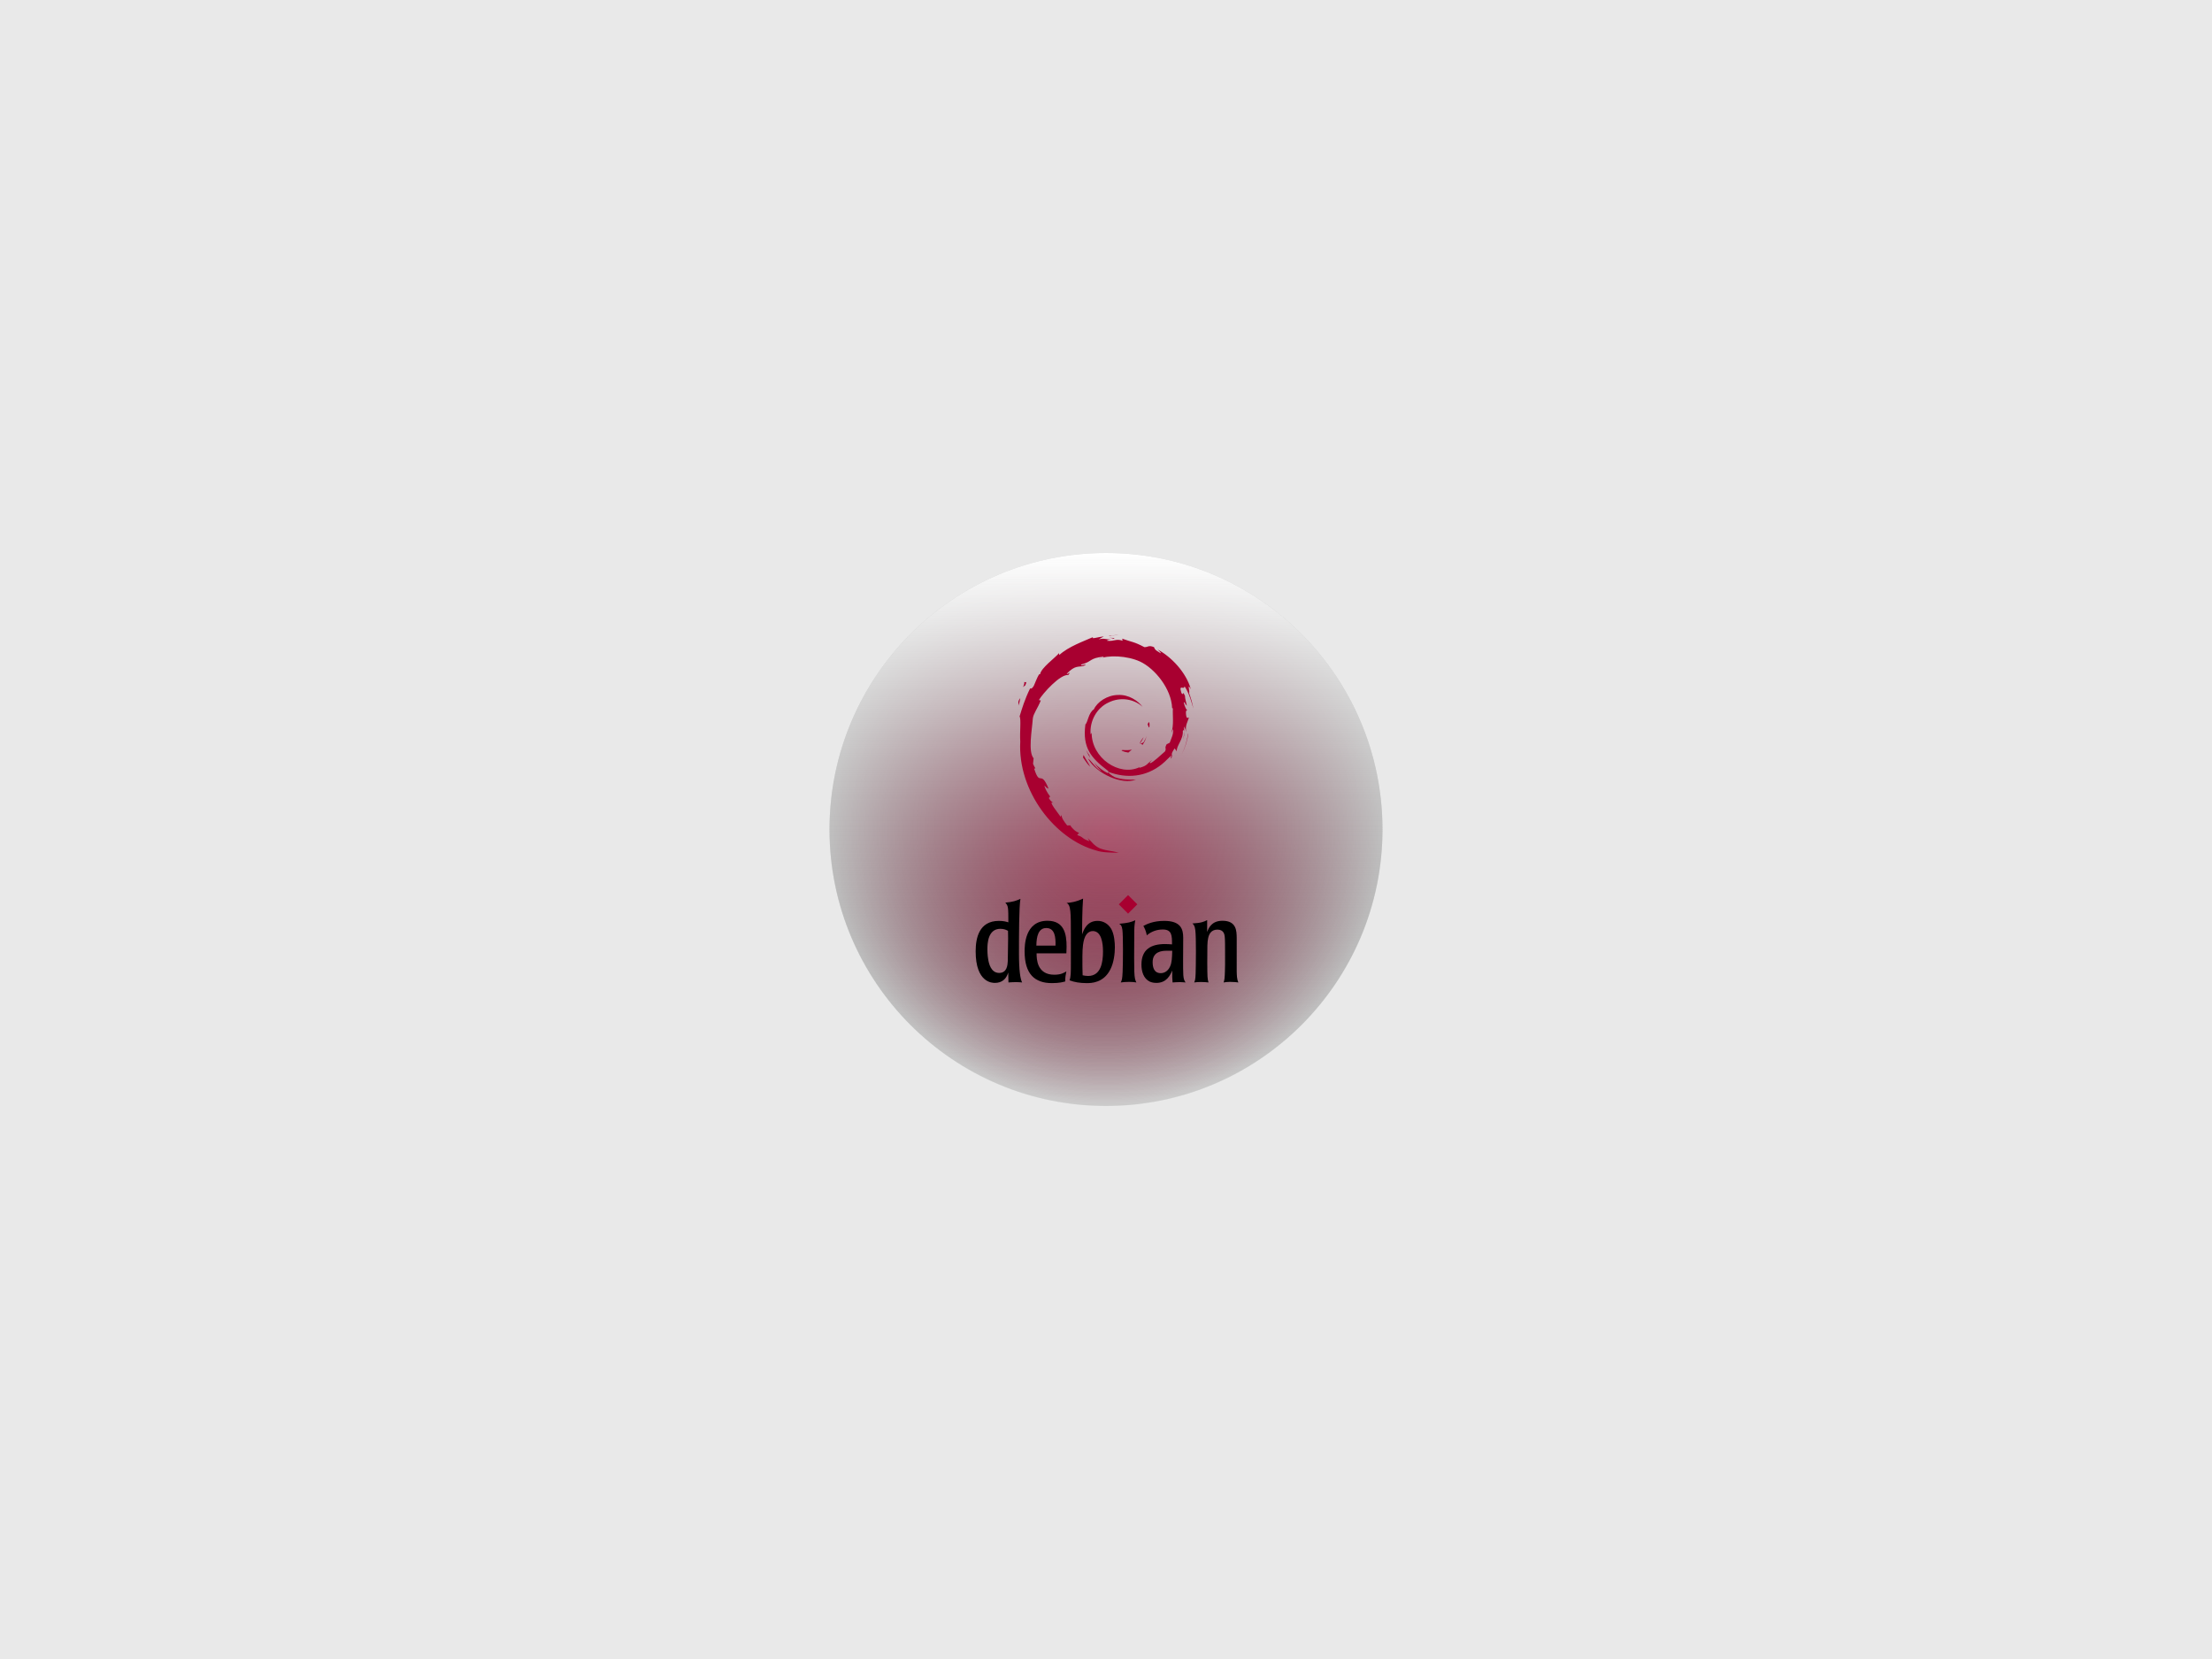
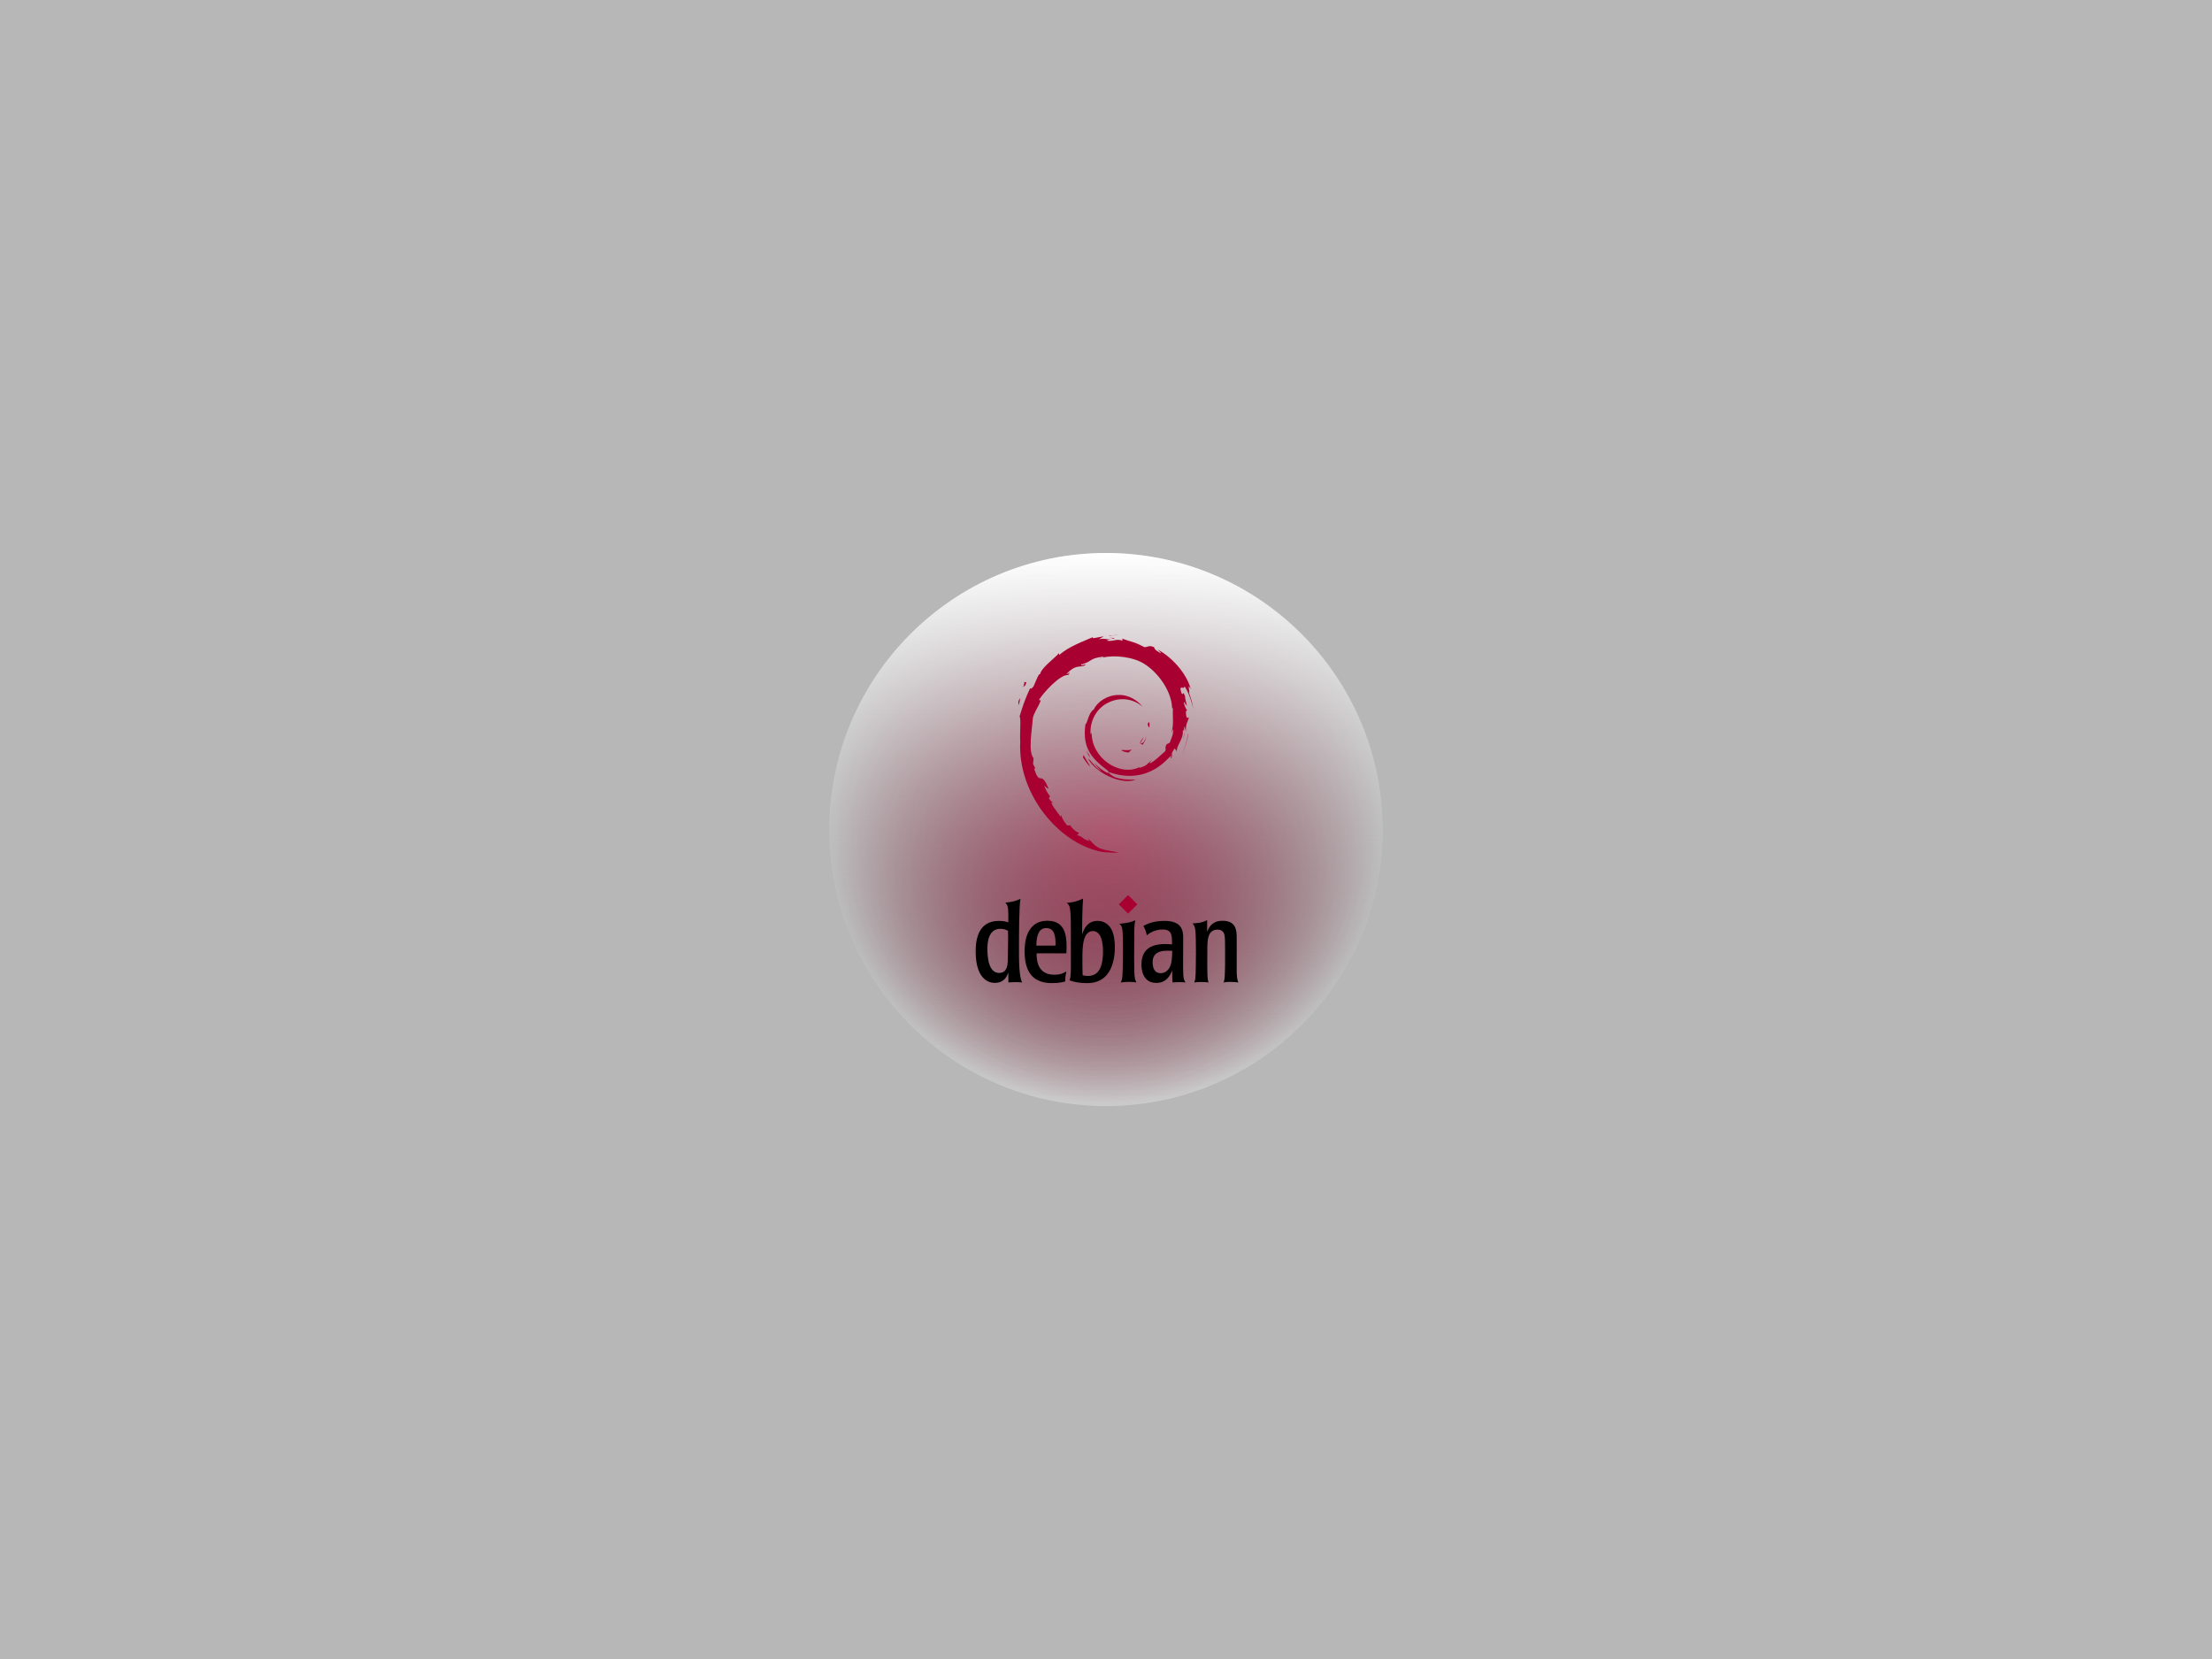
<svg xmlns="http://www.w3.org/2000/svg" xmlns:ns1="http://www.openswatchbook.org/uri/2009/osb" xmlns:xlink="http://www.w3.org/1999/xlink" id="svg3004" version="1.1" width="640" height="480" xml:space="preserve">
  <defs id="defs3008">
    <linearGradient id="linearGradient4164">
      <stop style="stop-color:#a80030;stop-opacity:1;" offset="0" id="stop4166" />
      <stop style="stop-color:#a80030;stop-opacity:0;" offset="1" id="stop4168" />
    </linearGradient>
    <linearGradient id="linearGradient5303">
      <stop style="stop-color:#f26711;stop-opacity:1;" offset="0" id="stop5305" />
      <stop style="stop-color:#f26711;stop-opacity:0;" offset="1" id="stop5307" />
    </linearGradient>
    <linearGradient id="linearGradient5267">
      <stop style="stop-color:#666666;stop-opacity:1;" offset="0" id="stop5269" />
      <stop style="stop-color:#666666;stop-opacity:0;" offset="1" id="stop5271" />
    </linearGradient>
    <linearGradient id="linearGradient5251" ns1:paint="solid">
      <stop style="stop-color:#666666;stop-opacity:1;" offset="0" id="stop5253" />
    </linearGradient>
    <linearGradient xlink:href="#linearGradient5267" id="linearGradient5273" x1="-395.365" y1="-212.642" x2="4.763" y2="-212.642" gradientUnits="userSpaceOnUse" />
    <radialGradient xlink:href="#linearGradient5303" id="radialGradient5325" cx="-163.148" cy="-366.263" fx="-163.148" fy="-366.263" r="144.094" gradientTransform="matrix(1,0,0,0.9338842,0,-24.21576)" gradientUnits="userSpaceOnUse" />
    <radialGradient xlink:href="#linearGradient4164" id="radialGradient4170" cx="1447.778" cy="-272.917" fx="1447.778" fy="-272.917" r="223.333" gradientTransform="matrix(1,0,0,0.9751244,0,-6.788974)" gradientUnits="userSpaceOnUse" />
    <radialGradient xlink:href="#linearGradient4164-9" id="radialGradient4170-9" cx="1447.778" cy="-272.917" fx="1447.778" fy="-272.917" r="223.333" gradientTransform="matrix(1,0,0,0.9751244,0,-6.788974)" gradientUnits="userSpaceOnUse" />
    <linearGradient id="linearGradient4164-9">
      <stop style="stop-color:#a80030;stop-opacity:1;" offset="0" id="stop4166-0" />
      <stop style="stop-color:#a80030;stop-opacity:0;" offset="1" id="stop4168-2" />
    </linearGradient>
    <radialGradient r="223.333" fy="-272.917" fx="1447.778" cy="-272.917" cx="1447.778" gradientTransform="matrix(1,0,0,0.9751244,0,-6.788974)" gradientUnits="userSpaceOnUse" id="radialGradient4206" xlink:href="#linearGradient4164-9" />
    <radialGradient xlink:href="#linearGradient4164" id="radialGradient14319" gradientUnits="userSpaceOnUse" gradientTransform="matrix(1,0,0,0.9751244,0,-6.788974)" cx="1447.778" cy="-272.917" fx="1447.778" fy="-272.917" r="223.333" />
    <linearGradient xlink:href="#linearGradient5267" id="linearGradient14321" gradientUnits="userSpaceOnUse" x1="-395.365" y1="-212.642" x2="4.763" y2="-212.642" />
    <linearGradient xlink:href="#linearGradient5267" id="linearGradient14345" gradientUnits="userSpaceOnUse" x1="-395.365" y1="-212.642" x2="4.763" y2="-212.642" />
    <radialGradient xlink:href="#linearGradient4164" id="radialGradient14347" gradientUnits="userSpaceOnUse" gradientTransform="matrix(1,0,0,0.9751244,0,-6.788974)" cx="1447.778" cy="-272.917" fx="1447.778" fy="-272.917" r="223.333" />
    <radialGradient xlink:href="#linearGradient4164" id="radialGradient14931" gradientUnits="userSpaceOnUse" gradientTransform="matrix(1,0,0,0.9751244,0,-6.788974)" cx="1447.778" cy="-272.917" fx="1447.778" fy="-272.917" r="223.333" />
    <linearGradient xlink:href="#linearGradient5267" id="linearGradient14933" gradientUnits="userSpaceOnUse" x1="-395.365" y1="-212.642" x2="4.763" y2="-212.642" />
    <radialGradient xlink:href="#linearGradient4164" id="radialGradient14961" gradientUnits="userSpaceOnUse" gradientTransform="matrix(1,0,0,0.9751244,0,-6.788974)" cx="1447.778" cy="-272.917" fx="1447.778" fy="-272.917" r="223.333" />
    <linearGradient xlink:href="#linearGradient5267" id="linearGradient14963" gradientUnits="userSpaceOnUse" x1="-395.365" y1="-212.642" x2="4.763" y2="-212.642" />
    <radialGradient xlink:href="#linearGradient4164" id="radialGradient14989" gradientUnits="userSpaceOnUse" gradientTransform="matrix(1,0,0,0.9751244,0,-6.788974)" cx="1447.778" cy="-272.917" fx="1447.778" fy="-272.917" r="223.333" />
    <linearGradient xlink:href="#linearGradient5267" id="linearGradient14991" gradientUnits="userSpaceOnUse" x1="-395.365" y1="-212.642" x2="4.763" y2="-212.642" />
    <linearGradient xlink:href="#linearGradient5267" id="linearGradient15015" gradientUnits="userSpaceOnUse" x1="-395.365" y1="-212.642" x2="4.763" y2="-212.642" />
    <linearGradient xlink:href="#linearGradient5267" id="linearGradient3725" gradientUnits="userSpaceOnUse" x1="-395.365" y1="-212.642" x2="4.763" y2="-212.642" />
    <radialGradient r="125.556" fy="-292.917" fx="-318.889" cy="-292.917" cx="-318.889" gradientTransform="matrix(1,0,0,1.061947,0,18.14526)" gradientUnits="userSpaceOnUse" id="radialGradient3812" xlink:href="#linearGradient3787-8" />
    <linearGradient id="linearGradient3787-8">
      <stop style="stop-color:#000000;stop-opacity:1;" offset="0" id="stop3789-9" />
      <stop style="stop-color:#000000;stop-opacity:0;" offset="1" id="stop3791-4" />
    </linearGradient>
    <radialGradient r="125.556" fy="-292.917" fx="-318.889" cy="-292.917" cx="-318.889" gradientTransform="matrix(1,0,0,1.061947,0,18.14526)" gradientUnits="userSpaceOnUse" id="radialGradient6789" xlink:href="#linearGradient3787-8" />
    <radialGradient xlink:href="#linearGradient3787-8" id="radialGradient4790" gradientUnits="userSpaceOnUse" gradientTransform="matrix(1,0,0,1.061947,0,18.14526)" cx="-318.889" cy="-292.917" fx="-318.889" fy="-292.917" r="125.556" />
    <radialGradient xlink:href="#linearGradient4164" id="radialGradient4792" gradientUnits="userSpaceOnUse" gradientTransform="matrix(1,0,0,0.9751244,0,-6.788974)" cx="1447.778" cy="-272.917" fx="1447.778" fy="-272.917" r="223.333" />
    <linearGradient xlink:href="#linearGradient5267" id="linearGradient4794" gradientUnits="userSpaceOnUse" x1="-395.365" y1="-212.642" x2="4.763" y2="-212.642" />
    <radialGradient xlink:href="#linearGradient3787-8-7" id="radialGradient3863" gradientUnits="userSpaceOnUse" gradientTransform="matrix(1,0,0,1.061947,0,18.14526)" cx="-318.889" cy="-292.917" fx="-318.889" fy="-292.917" r="125.556" />
    <linearGradient id="linearGradient3787-8-7">
      <stop style="stop-color:#000000;stop-opacity:1;" offset="0" id="stop3789-9-5" />
      <stop style="stop-color:#000000;stop-opacity:0;" offset="1" id="stop3791-4-4" />
    </linearGradient>
    <radialGradient xlink:href="#linearGradient4164-0" id="radialGradient3861" gradientUnits="userSpaceOnUse" gradientTransform="matrix(1,0,0,0.9751244,0,-6.788974)" cx="1447.778" cy="-272.917" fx="1447.778" fy="-272.917" r="223.333" />
    <linearGradient id="linearGradient4164-0">
      <stop style="stop-color:#a80030;stop-opacity:1;" offset="0" id="stop4166-3" />
      <stop style="stop-color:#a80030;stop-opacity:0;" offset="1" id="stop4168-7" />
    </linearGradient>
    <linearGradient xlink:href="#linearGradient5267-6" id="linearGradient3859" gradientUnits="userSpaceOnUse" x1="-395.365" y1="-212.642" x2="4.763" y2="-212.642" />
    <linearGradient id="linearGradient5267-6">
      <stop style="stop-color:#ffffff;stop-opacity:1;" offset="0" id="stop5269-4" />
      <stop style="stop-color:#666666;stop-opacity:0;" offset="1" id="stop5271-5" />
    </linearGradient>
    <linearGradient xlink:href="#linearGradient5267-6" id="linearGradient4066" gradientUnits="userSpaceOnUse" x1="-395.365" y1="-212.642" x2="4.763" y2="-212.642" />
    <radialGradient xlink:href="#linearGradient4164-0" id="radialGradient4068" gradientUnits="userSpaceOnUse" gradientTransform="matrix(1,0,0,0.9751244,0,-6.788974)" cx="1447.778" cy="-272.917" fx="1447.778" fy="-272.917" r="223.333" />
    <radialGradient xlink:href="#linearGradient3787-8-7" id="radialGradient4070" gradientUnits="userSpaceOnUse" gradientTransform="matrix(1,0,0,1.061947,0,18.14526)" cx="-318.889" cy="-292.917" fx="-318.889" fy="-292.917" r="125.556" />
    <radialGradient xlink:href="#linearGradient3787-8-7" id="radialGradient3112" gradientUnits="userSpaceOnUse" gradientTransform="matrix(1,0,0,1.061947,0,18.14526)" cx="-318.889" cy="-292.917" fx="-318.889" fy="-292.917" r="125.556" />
    <radialGradient xlink:href="#linearGradient4164-0" id="radialGradient3114" gradientUnits="userSpaceOnUse" gradientTransform="matrix(1,0,0,0.9751244,0,-6.788974)" cx="1447.778" cy="-272.917" fx="1447.778" fy="-272.917" r="223.333" />
    <linearGradient xlink:href="#linearGradient5267-6" id="linearGradient3116" gradientUnits="userSpaceOnUse" x1="-395.365" y1="-212.642" x2="4.763" y2="-212.642" />
  </defs>
  <g id="g3012" transform="matrix(1.25,0,0,-1.25,0,480)">
-     <rect style="fill:#e9e9e9;fill-opacity:1;stroke:none" id="rect3036" width="512" height="384" x="0" y="-384" transform="scale(1,-1)" />
+     <rect style="fill:#b7b7b7;fill-opacity:1;stroke:none" id="rect3036" width="512" height="384" x="0" y="-384" transform="scale(1,-1)" />
    <g id="g3086" transform="matrix(0.5925925,0,0,0.5925926,-199.111,-63.99999)">
      <path transform="matrix(1.08777,0,0,-1.008,913.295,91.62002)" d="m -34.286,-337.679 c 0,59.173 -44.452,107.143 -99.286,107.143 -54.834,0 -99.286,-47.969 -99.286,-107.143 0,-59.173 44.452,-107.143 99.286,-107.143 54.834,0 99.286,47.969 99.286,107.143 z" id="path3219" style="fill:#cdcdcd;fill-opacity:1;fill-rule:nonzero;stroke:none" />
      <path transform="matrix(0,0.860177,0.81,0,1005.263,706.3009)" d="m -193.333,-292.917 c 0,73.638 -56.213,133.333 -125.556,133.333 -69.342,0 -125.556,-59.695 -125.556,-133.333 0,-73.638 56.213,-133.333 125.556,-133.333 69.342,0 125.556,59.695 125.556,133.333 z" id="path5277-0-3" style="opacity:0.75;fill:url(#radialGradient3112);fill-opacity:1;fill-rule:evenodd;stroke:none" />
      <path transform="matrix(0.4835821,0,0,-0.4959184,67.88056,296.6556)" d="m 1671.111,-272.917 c 0,120.275 -99.99,217.778 -223.333,217.778 -123.344,0 -223.333,-97.502 -223.333,-217.778 0,-120.275 99.99,-217.778 223.333,-217.778 123.344,0 223.333,97.502 223.333,217.778 z" id="path4162-8" style="fill:url(#radialGradient3114);fill-opacity:1;fill-rule:nonzero;stroke:none" />
      <path transform="matrix(0,-0.5398262,-0.5813513,0,644.3803,326.5714)" d="m 4.763,-212.642 c 0,102.6 -89.572,185.774 -200.064,185.774 -110.493,0 -200.064,-83.174 -200.064,-185.774 0,-102.6 89.572,-185.774 200.064,-185.774 110.493,0 200.064,83.174 200.064,185.774 z" id="path3806-5" style="fill:url(#linearGradient3116);fill-opacity:1;fill-rule:evenodd;stroke:none" />
      <g transform="matrix(0.9444422,0,0,0.9444444,1069.999,330.4444)" id="g14886-9">
        <path style="fill:#a80030" d="m -312.757,140.399 c -1.493,-0.02 0.281,-0.767 2.23,-1.068 0.541,0.422 1.026,0.845 1.462,1.259 -1.212,-0.297 -2.447,-0.304 -3.692,-0.191" id="path3220-5" />
        <path style="fill:#a80030" d="m -304.748,142.396 c 0.892,1.228 1.54,2.571 1.768,3.959 -0.201,-0.989 -0.735,-1.843 -1.243,-2.746 -2.79,-1.757 -0.264,1.043 -0.002,2.109 -2.999,-3.78 -0.414,-2.266 -0.524,-3.322" id="path3222-3" />
        <path style="fill:#a80030" d="m -301.787,150.093 c 0.182,2.689 -0.529,1.837 -0.767,0.813 0.278,-0.146 0.499,-1.896 0.767,-0.813" id="path3224-5" />
        <path style="fill:#a80030" d="m -318.42,186.838 c 0.797,-0.142 1.722,-0.252 1.59,-0.443 0.875,0.193 1.072,0.367 -1.59,0.443" id="path3226-4" />
        <path style="fill:#a80030" d="m -316.829,186.395 -0.56,-0.117 0.523,0.048 0.038,0.069" id="path3228-6" />
        <path style="fill:#a80030" d="m -291.983,149.074 c 0.09,-2.414 -0.704,-3.587 -1.423,-5.661 l -1.292,-0.642 c -1.056,-2.052 0.105,-1.303 -0.651,-2.934 -1.65,-1.466 -5.001,-4.585 -6.074,-4.871 -0.784,0.017 0.531,0.925 0.702,1.28 -2.207,-1.515 -1.771,-2.274 -5.147,-3.196 l -0.098,0.221 c -8.322,-3.916 -19.884,3.843 -19.732,14.43 -0.088,-0.671 -0.253,-0.504 -0.437,-0.773 -0.43,5.446 2.516,10.916 7.483,13.153 4.859,2.404 10.554,1.419 14.032,-1.827 -1.91,2.504 -5.716,5.158 -10.223,4.912 -4.417,-0.072 -8.55,-2.878 -9.929,-5.927 -2.262,-1.424 -2.526,-5.491 -3.511,-6.236 -1.328,-9.751 2.495,-13.962 8.962,-18.919 1.015,-0.685 0.286,-0.79 0.422,-1.312 -2.148,1.005 -4.114,2.524 -5.733,4.383 0.859,-1.256 1.785,-2.477 2.983,-3.436 -2.027,0.684 -4.734,4.909 -5.522,5.08 3.492,-6.252 14.165,-10.965 19.757,-8.626 -2.588,-0.096 -5.874,-0.053 -8.779,1.021 -1.224,0.628 -2.881,1.928 -2.585,2.171 7.629,-2.848 15.508,-2.156 22.108,3.134 1.68,1.309 3.515,3.534 4.045,3.564 -0.798,-1.201 0.137,-0.577 -0.477,-1.637 1.67,2.699 -0.728,1.099 1.728,4.66 l 0.907,-1.249 c -0.34,2.242 2.782,4.961 2.465,8.504 0.716,1.083 0.798,-1.167 0.039,-3.659 1.054,2.764 0.279,3.209 0.548,5.491 0.291,-0.767 0.677,-1.582 0.874,-2.392 -0.687,2.673 0.702,4.499 1.048,6.052 -0.342,0.15 -1.06,-1.181 -1.226,1.974 0.025,1.371 0.383,0.718 0.52,1.056 -0.268,0.155 -0.974,1.206 -1.403,3.221 0.309,0.475 0.831,-1.228 1.255,-1.297 -0.273,1.602 -0.741,2.823 -0.761,4.053 -1.239,2.588 -0.439,-0.346 -1.442,1.111 -1.319,4.11 1.093,0.954 1.257,2.82 1.996,-2.892 3.134,-7.378 3.659,-9.236 -0.4,2.265 -1.044,4.46 -1.832,6.583 0.608,-0.257 -0.978,4.659 0.79,1.404 -1.887,6.939 -8.071,13.423 -13.76,16.464 0.694,-0.636 1.573,-1.436 1.259,-1.562 -2.831,1.683 -2.334,1.816 -2.739,2.528 -2.303,0.938 -2.457,-0.077 -3.98,-0.002 -4.346,2.306 -5.183,2.061 -9.183,3.504 l 0.182,-0.851 c -2.878,0.959 -3.354,-0.362 -6.464,-0.002 -0.189,0.147 0.997,0.536 1.974,0.676 -2.783,-0.368 -2.654,0.549 -5.377,-0.101 0.67,0.471 1.382,0.783 2.097,1.183 -2.269,-0.138 -5.419,-1.321 -4.447,-0.244 -3.702,-1.652 -10.277,-3.971 -13.966,-7.431 l -0.116,0.775 c -1.69,-2.029 -7.372,-6.06 -7.825,-8.691 l -0.453,-0.105 c -0.878,-1.49 -1.449,-3.177 -2.146,-4.709 -1.15,-1.961 -1.686,-0.755 -1.523,-1.063 -2.263,-4.588 -3.389,-8.442 -4.359,-11.605 0.691,-1.034 0.017,-6.226 0.278,-10.381 -1.135,-20.525 14.405,-40.452 31.391,-45.052 2.49,-0.892 6.191,-0.86 9.34,-0.948 -3.715,1.063 -4.194,0.562 -7.815,1.824 -2.611,1.231 -3.182,2.635 -5.032,4.24 l 0.732,-1.294 c -3.627,1.284 -2.109,1.589 -5.06,2.523 l 0.782,1.02 c -1.176,0.09 -3.114,1.98 -3.644,3.03 l -1.287,-0.051 c -1.545,1.904 -2.369,3.28 -2.308,4.346 l -0.416,-0.741 c -0.471,0.808 -5.686,7.151 -2.98,5.675 -0.503,0.458 -1.171,0.746 -1.895,2.064 l 0.55,0.628 c -1.3,1.675 -2.396,3.822 -2.312,4.538 0.694,-0.937 1.176,-1.113 1.653,-1.274 -3.288,8.157 -3.473,0.449 -5.962,8.302 l 0.526,0.042 c -0.403,0.61 -0.649,1.269 -0.973,1.917 l 0.23,2.283 c -2.366,2.733 -0.661,11.634 -0.319,16.515 0.235,1.984 1.975,4.097 3.297,7.411 l -0.805,0.138 c 1.541,2.686 8.794,10.789 12.155,10.373 1.627,2.044 -0.324,0.008 -0.642,0.522 3.576,3.7 4.7,2.614 7.112,3.28 2.601,1.544 -2.233,-0.603 -1,0.588 4.499,1.148 3.187,2.612 9.055,3.194 0.619,-0.352 -1.436,-0.543 -1.951,-1 3.747,1.834 11.858,1.416 17.129,-1.017 6.111,-2.858 12.982,-11.304 13.254,-19.249 l 0.309,-0.083 c -0.156,-3.159 0.484,-6.813 -0.626,-10.168 l 0.75,1.59" id="path3230-6" />
        <path style="fill:#a80030" d="m -329.053,138.351 -0.211,-1.046 c 0.982,-1.334 1.761,-2.778 3.013,-3.817 -0.901,1.757 -1.57,2.484 -2.802,4.864" id="path3232-7" />
        <path style="fill:#a80030" d="m -326.734,138.44 c -0.52,0.575 -0.825,1.267 -1.171,1.954 0.33,-1.21 1.005,-2.25 1.631,-3.309 l -0.461,1.355" id="path3234-8" />
        <path style="fill:#a80030" d="m -285.688,147.362 -0.219,-0.551 c -0.402,-2.855 -1.272,-5.681 -2.603,-8.301 1.471,2.764 2.419,5.789 2.821,8.853" id="path3236-2" />
        <path style="fill:#a80030" d="m -318.123,187.554 c 1.008,0.369 2.48,0.203 3.553,0.446 -1.397,-0.117 -2.786,-0.187 -4.158,-0.362 l 0.605,-0.084" id="path3238-4" />
        <path style="fill:#a80030" d="m -353.562,168.71 c 0.233,-2.152 -1.619,-2.988 0.41,-1.568 1.089,2.452 -0.424,0.676 -0.41,1.568" id="path3240-7" />
        <path style="fill:#a80030" d="m -355.948,158.745 c 0.469,1.436 0.552,2.297 0.731,3.129 -1.292,-1.652 -0.595,-2.005 -0.731,-3.129" id="path3242-7" />
        <path d="m -360.246,62.609 c -0.045,-0.047 -0.045,-7.499 -0.138,-9.444 -0.092,-1.573 -0.232,-4.952 -3.565,-4.952 -3.426,0 -4.259,3.935 -4.537,5.647 -0.324,1.898 -0.324,3.474 -0.324,4.166 0,2.223 0.139,8.428 5.37,8.428 1.575,0 2.454,-0.465 3.148,-0.833 l 0.045,-3.011 z m -13.425,-5.464 c 0,-13.054 6.945,-13.054 7.963,-13.054 2.87,0 4.723,1.575 5.509,4.305 l 0.093,-4.119 c 0.88,0.047 1.759,0.139 3.194,0.139 0.51,0 0.925,0 1.297,-0.047 0.371,0 0.74,-0.045 1.157,-0.092 -0.74,1.481 -1.296,4.814 -1.296,12.038 0,7.037 0,18.934 0.601,22.545 -1.665,-0.788 -3.102,-1.298 -6.25,-1.575 1.25,-1.343 1.25,-2.037 1.25,-8.147 -0.878,0.277 -1.99,0.601 -3.888,0.601 -8.286,-9.99e-4 -9.629,-7.223 -9.629,-12.595" id="path3244-9" />
        <path d="m -348.563,59.509 c 0.047,3.842 0.834,7.268 4.12,7.268 3.612,0 3.887,-3.98 3.796,-7.268 h -7.916 z m 12.499,-0.465 c 0,5.417 -1.064,10.742 -7.916,10.742 -9.443,0 -9.443,-10.465 -9.443,-12.685 0,-9.397 4.212,-13.101 11.296,-13.101 3.146,0 4.676,0.461 5.509,0.694 -0.046,1.666 0.185,2.731 0.465,4.166 -0.974,-0.603 -2.224,-1.39 -5.001,-1.39 -7.222,0 -7.315,6.576 -7.315,8.844 h 12.317 l 0.09,2.729" id="path3246-7" />
        <path d="m -321.004,57.054 c 0,-4.305 -0.786,-10.093 -6.156,-10.093 -0.741,0 -1.666,0.141 -2.268,0.279 -0.093,1.666 -0.093,4.537 -0.093,7.87 0,3.982 0.416,6.062 0.741,7.084 0.971,3.286 3.147,3.331 3.563,3.331 3.519,0 4.213,-4.861 4.213,-8.47 z M -334.289,52.008 c 0,-3.427 0,-5.37 -0.555,-6.851 1.898,-0.741 4.258,-1.157 7.084,-1.157 1.805,0 7.037,0 9.86,5.786 1.343,2.686 1.805,6.297 1.805,9.029 0,1.666 -0.186,5.323 -1.528,7.639 -1.295,2.174 -3.379,3.286 -5.6,3.286 -4.445,0 -5.741,-3.704 -6.434,-5.602 0,2.361 0.045,10.601 0.415,14.814 -3.008,-1.39 -4.862,-1.62 -6.851,-1.805 1.805,-0.739 1.805,-3.798 1.805,-13.751 V 52.008" id="path3248-0" />
        <path d="m -307.196,44.277 c -0.927,0.139 -1.577,0.232 -2.919,0.232 -1.479,0 -2.5,-0.094 -3.563,-0.232 0.463,0.88 0.647,1.298 0.786,4.305 0.186,4.121 0.232,15.14 -0.092,17.455 -0.232,1.76 -0.647,2.037 -1.296,2.5 3.796,0.371 4.861,0.647 6.619,1.481 -0.369,-2.035 -0.418,-3.056 -0.418,-6.156 -0.091,-15.974 -0.138,-17.686 0.882,-19.584" id="path3250-1" />
        <path d="m -292.372,57.38 c -0.092,-2.917 -0.139,-4.954 -0.927,-6.574 -0.972,-2.084 -2.592,-2.686 -3.796,-2.686 -2.78,0 -3.38,2.314 -3.38,4.582 0,4.351 3.889,4.678 5.647,4.678 h 2.456 z m -12.732,-5.696 c 0,-2.917 0.88,-5.833 3.474,-7.084 1.157,-0.51 2.314,-0.51 2.686,-0.51 4.26,0 5.694,3.149 6.574,5.093 -0.047,-2.037 0,-3.286 0.139,-4.908 0.833,0.047 1.666,0.139 3.056,0.139 0.786,0 1.528,-0.092 2.314,-0.139 -0.51,0.786 -0.786,1.251 -0.927,3.056 -0.092,1.758 -0.092,3.518 -0.092,5.972 l 0.047,9.444 c 0,3.52 -0.927,6.992 -7.872,6.992 -4.582,0 -7.266,-1.39 -8.609,-2.084 0.556,-1.019 1.019,-1.896 1.435,-3.889 1.807,1.575 4.168,2.408 6.574,2.408 3.844,0 3.844,-2.547 3.844,-6.156 -0.88,0.045 -1.622,0.137 -2.872,0.137 -5.882,-9.99e-4 -9.77,-2.266 -9.77,-8.471" id="path3252-4" />
        <path d="m -265.706,48.86 c 0.047,-1.575 0.047,-3.241 0.694,-4.584 -1.02,0.092 -1.622,0.232 -3.518,0.232 -1.112,0 -1.713,-0.094 -2.594,-0.232 0.184,0.601 0.279,0.833 0.371,1.622 0.139,1.063 0.232,4.629 0.232,5.88 v 4.999 c 0,2.176 0,5.325 -0.141,6.435 -0.092,0.786 -0.322,2.915 -3.009,2.915 -2.639,0 -3.518,-1.943 -3.842,-3.518 -0.369,-1.62 -0.369,-3.38 -0.369,-10.231 0.045,-5.927 0.045,-6.48 0.508,-8.102 -0.786,0.092 -1.758,0.184 -3.147,0.184 -1.112,0 -1.852,-0.045 -2.776,-0.184 0.324,0.741 0.51,1.112 0.601,3.704 0.094,2.547 0.279,15.047 -0.141,18.008 -0.23,1.807 -0.694,2.223 -1.202,2.686 3.751,0.186 4.952,0.788 6.111,1.388 v -4.906 c 0.554,1.437 1.711,4.631 6.342,4.631 5.788,0 5.833,-4.213 5.88,-6.99 V 48.86" id="path3254-6" />
        <path style="fill:#a80030" d="m -306.806,76.569 -3.834,-3.832 -3.832,3.832 3.832,3.832 3.834,-3.832" id="path3256-6" />
      </g>
    </g>
  </g>
</svg>
